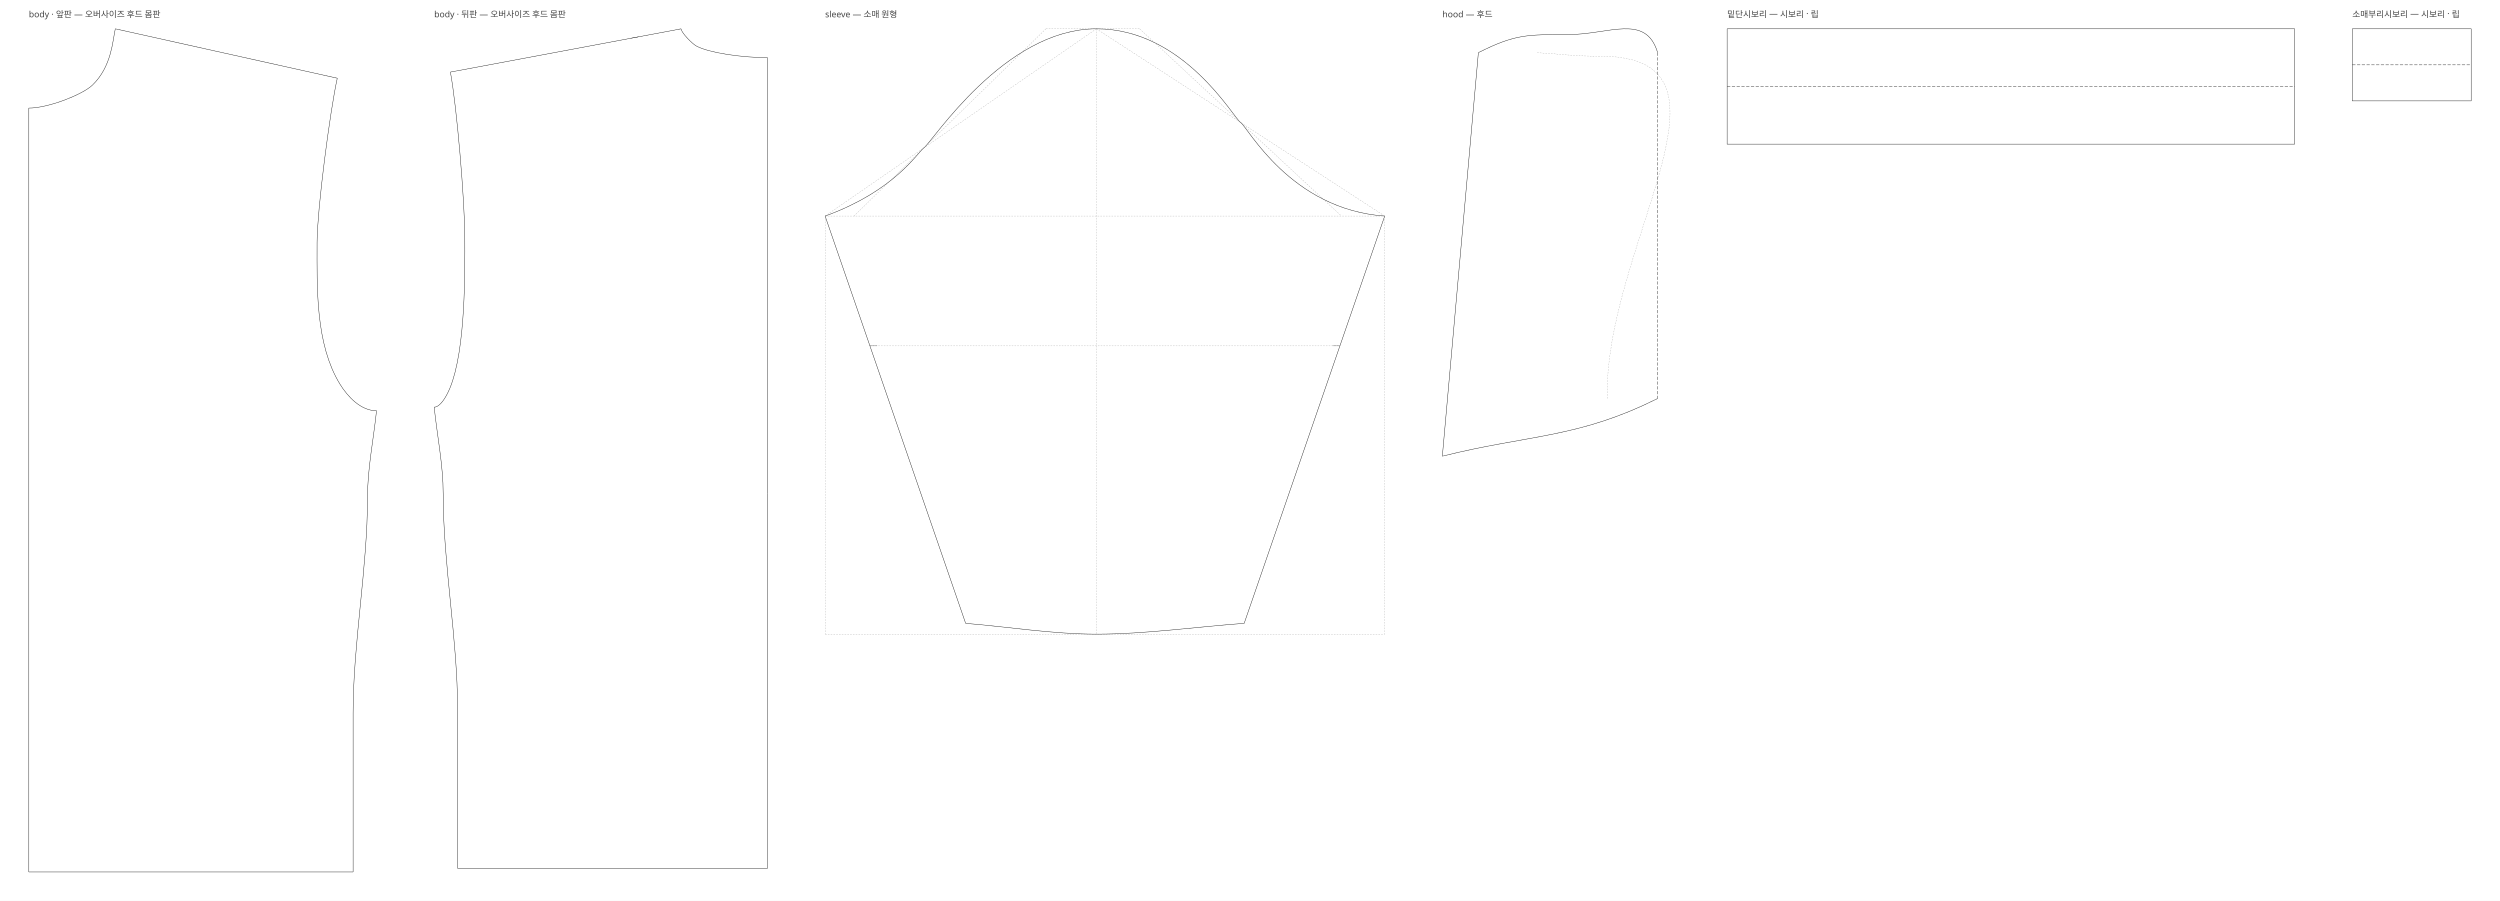
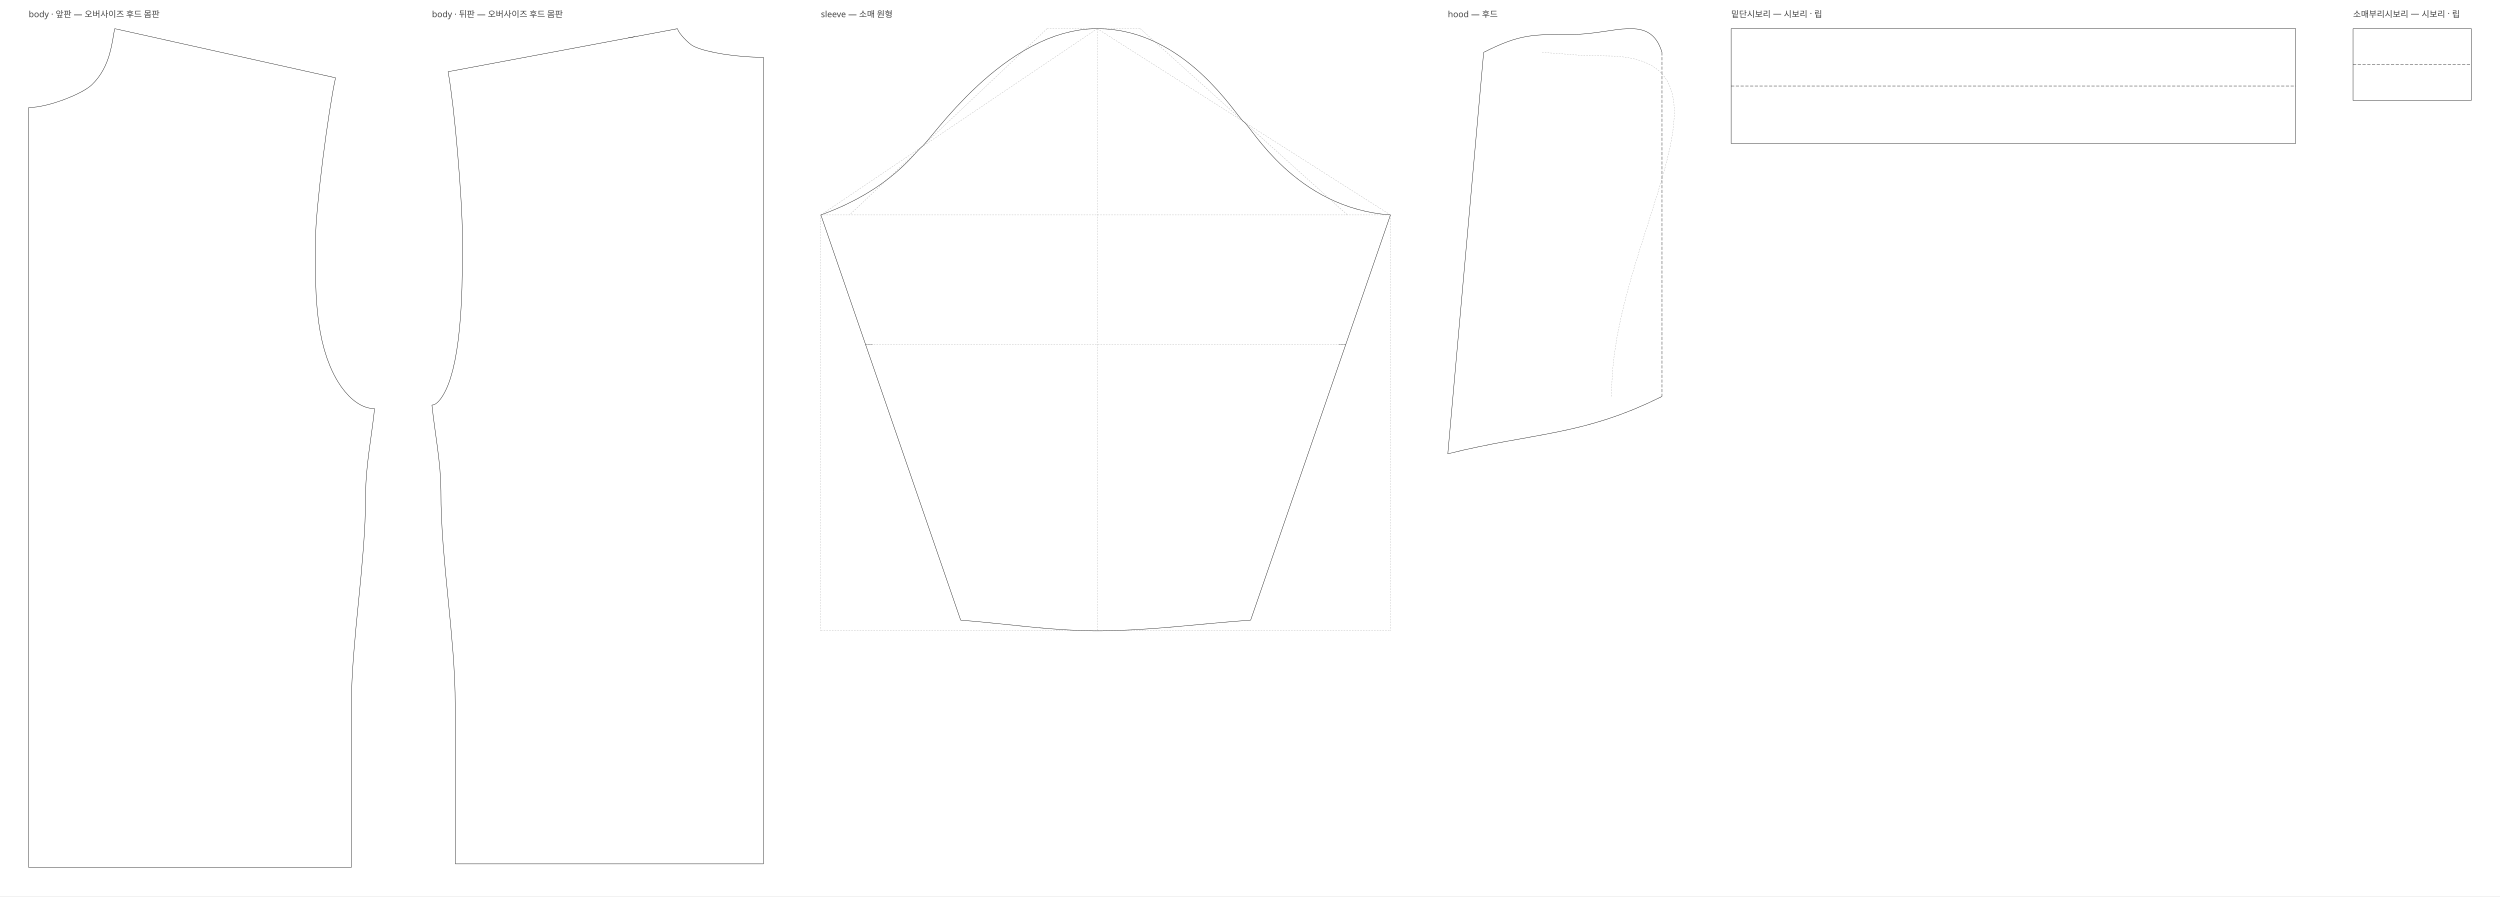
- <svg xmlns="http://www.w3.org/2000/svg" width="2202.934mm" height="793.75mm" viewBox="0 0 2202.934 793.75">
+ <svg xmlns="http://www.w3.org/2000/svg" width="2214.359mm" height="793.75mm" viewBox="0 0 2214.359 793.75">
  <rect width="100%" height="100%" fill="white" />
  <g id="body · 앞판">
    <g id="outline" fill="none" stroke="#111" stroke-width="0.35">
      <path d="M101.6 25.4C99.272 35.864 98.402 58.707 81.394 75.044C72.808 83.292 42.663 95.25 25.4 95.25" />
      <path d="M101.6 25.4L297.208 68.923" />
      <path d="M297.208 68.923C290.865 97.429 279.4 184.646 279.4 213.849C279.4 253.016 277.757 303.058 299.606 338.569C306.276 349.411 317.865 361.95 331.787 361.95" />
      <path d="M25.4 95.25L25.4 768.35" />
      <path d="M331.787 361.95C329.168 387.096 323.85 412.868 323.85 438.15C323.85 501.155 311.15 565.645 311.15 628.65C311.15 674.751 311.15 722.249 311.15 768.35" />
      <path d="M25.4 768.35L311.15 768.35" />
    </g>
    <text x="25.4" y="15.24" font-size="7.62" font-family="sans-serif" fill="#444">body · 앞판 — 오버사이즈 후드 몸판</text>
  </g>
  <g id="body · 뒤판">
    <g id="outline" fill="none" stroke="#111" stroke-width="0.35">
      <path d="M600.075 25.4C600.821 29.378 609.998 38.555 613.545 40.505C624.687 46.629 654.026 50.8 676.275 50.8" />
      <path d="M396.875 63.5C402.549 93.759 409.575 177.298 409.575 209.55C409.575 236.24 410.787 307.89 396.315 342.34C392.998 350.237 387.727 358.775 382.587 358.775" />
      <path d="M676.275 50.8L676.275 434.975" />
      <path d="M676.275 434.975L676.275 765.175" />
      <path d="M600.075 25.4L396.875 63.5" />
      <path d="M382.587 358.775C385.207 383.921 390.525 409.693 390.525 434.975C390.525 497.98 403.225 562.47 403.225 625.475C403.225 671.576 403.225 719.074 403.225 765.175" />
      <path d="M676.275 765.175L403.225 765.175" />
    </g>
    <g id="mark" fill="none" stroke="#111" stroke-width="0.21">
      <path d="M562.628 32.421L556.386 33.592" />
    </g>
    <text x="382.587" y="15.24" font-size="7.62" font-family="sans-serif" fill="#444">body · 뒤판 — 오버사이즈 후드 몸판</text>
  </g>
  <g id="sleeve">
    <g id="outline" fill="none" stroke="#111" stroke-width="0.35">
-       <path d="M727.075 190.38C788.655 168.106 808.788 133.987 814.004 130.387C821.61 125.138 884.801 25.4 966.129 25.4" />
-       <path d="M966.129 25.4C1043.37 25.4 1086.797 103.766 1093.148 107.89C1099.499 112.015 1137.07 184.563 1220.166 190.38" />
+       <path d="M727.075 190.38C789.665 167.741 810.758 133.987 816.1 130.387C823.889 125.138 889.232 25.4 971.893 25.4" />
+       <path d="M971.893 25.4C1050.349 25.4 1095.25 103.766 1101.742 107.89C1108.235 112.015 1147.188 184.472 1231.591 190.38" />
      <path d="M727.075 190.38L850.9 549.275" />
-       <path d="M1220.166 190.38L1096.341 549.275" />
-       <path d="M850.9 549.275C888.925 552.418 927.974 558.8 966.129 558.8C1009.214 558.8 1053.371 552.418 1096.341 549.275" />
+       <path d="M1231.591 190.38L1107.766 549.275" />
+       <path d="M850.9 549.275C890.828 552.418 931.842 558.8 971.893 558.8C1016.841 558.8 1062.928 552.418 1107.766 549.275" />
    </g>
    <g id="construction" fill="none" stroke="#888" stroke-width="0.21" stroke-dasharray="1.4,1.05">
-       <path d="M966.129 25.4L966.129 558.8" />
-       <path d="M727.075 190.38L1220.166 190.38" />
-       <path d="M766.552 304.8L1180.69 304.8" />
-       <path d="M921.679 25.4L1004.229 25.4" />
-       <path d="M966.129 25.4L727.075 190.38" />
-       <path d="M966.129 25.4L1220.166 190.38" />
-       <path d="M921.679 25.4L752.475 190.38" />
-       <path d="M1004.229 25.4L1182.066 190.38" />
+       <path d="M971.893 25.4L971.893 558.8" />
+       <path d="M727.075 190.38L1231.591 190.38" />
+       <path d="M766.552 304.8L1192.114 304.8" />
+       <path d="M927.443 25.4L1009.993 25.4" />
+       <path d="M971.893 25.4L727.075 190.38" />
+       <path d="M971.893 25.4L1231.591 190.38" />
+       <path d="M927.443 25.4L752.475 190.38" />
+       <path d="M1009.993 25.4L1193.491 190.38" />
      <path d="M727.075 190.38L727.075 558.8" />
-       <path d="M1220.166 190.38L1220.166 558.8" />
-       <path d="M727.075 558.8L1220.166 558.8" />
+       <path d="M1231.591 190.38L1231.591 558.8" />
+       <path d="M727.075 558.8L1231.591 558.8" />
    </g>
    <g id="mark" fill="none" stroke="#111" stroke-width="0.21">
      <path d="M766.552 304.8L772.902 304.8" />
-       <path d="M1180.69 304.8L1174.34 304.8" />
+       <path d="M1192.114 304.8L1185.764 304.8" />
    </g>
    <text x="727.075" y="15.24" font-size="7.62" font-family="sans-serif" fill="#444">sleeve — 소매 원형</text>
  </g>
  <g id="hood">
    <g id="outline" fill="none" stroke="#111" stroke-width="0.35">
-       <path d="M1302.716 46.357L1270.966 401.957" />
-       <path d="M1302.716 46.357C1335.137 30.147 1345.439 30.482 1381.687 30.482C1417.934 30.482 1450.241 11.638 1460.657 46.357" />
-       <path d="M1270.966 401.957C1347.171 382.906 1390.399 386.286 1460.657 351.157" />
+       <path d="M1314.141 46.357L1282.391 401.957" />
+       <path d="M1314.141 46.357C1346.562 30.147 1356.864 30.482 1393.111 30.482C1429.359 30.482 1461.666 11.638 1472.081 46.357" />
+       <path d="M1282.391 401.957C1358.596 382.906 1401.824 386.286 1472.081 351.157" />
    </g>
    <g id="construction" fill="none" stroke="#888" stroke-width="0.21" stroke-dasharray="1.4,1.05">
-       <path d="M1416.207 351.157C1413.531 215.426 1546.019 49.532 1410.262 49.532C1384.686 49.532 1379.052 47.786 1353.516 46.357" />
+       <path d="M1427.631 351.157C1424.956 215.426 1557.444 49.532 1421.686 49.532C1396.111 49.532 1390.477 47.786 1364.941 46.357" />
    </g>
    <g id="fold" fill="none" stroke="#111" stroke-width="0.35" stroke-dasharray="2.8,1.4">
-       <path d="M1460.657 46.357L1460.657 351.157" />
+       <path d="M1472.081 46.357L1472.081 351.157" />
    </g>
-     <text x="1270.966" y="15.24" font-size="7.62" font-family="sans-serif" fill="#444">hood — 후드</text>
+     <text x="1282.391" y="15.24" font-size="7.62" font-family="sans-serif" fill="#444">hood — 후드</text>
  </g>
  <g id="밑단시보리">
    <g id="outline" fill="none" stroke="#111" stroke-width="0.35">
-       <path d="M1521.896 25.4L2021.959 25.4L2021.959 127L1521.896 127L1521.896 25.4" />
+       <path d="M1533.321 25.4L2033.384 25.4L2033.384 127L1533.321 127L1533.321 25.4" />
    </g>
    <g id="fold" fill="none" stroke="#111" stroke-width="0.35" stroke-dasharray="2.8,1.4">
-       <path d="M1521.896 76.2L2021.959 76.2" />
+       <path d="M1533.321 76.2L2033.384 76.2" />
    </g>
-     <text x="1521.896" y="15.24" font-size="7.62" font-family="sans-serif" fill="#444">밑단시보리 — 시보리 · 립</text>
+     <text x="1533.321" y="15.24" font-size="7.62" font-family="sans-serif" fill="#444">밑단시보리 — 시보리 · 립</text>
  </g>
  <g id="소매부리시보리">
    <g id="outline" fill="none" stroke="#111" stroke-width="0.35">
-       <path d="M2072.759 25.4L2177.534 25.4L2177.534 88.9L2072.759 88.9L2072.759 25.4" />
+       <path d="M2084.184 25.4L2188.959 25.4L2188.959 88.9L2084.184 88.9L2084.184 25.4" />
    </g>
    <g id="fold" fill="none" stroke="#111" stroke-width="0.35" stroke-dasharray="2.8,1.4">
-       <path d="M2072.759 57.15L2177.534 57.15" />
+       <path d="M2084.184 57.15L2188.959 57.15" />
    </g>
-     <text x="2072.759" y="15.24" font-size="7.62" font-family="sans-serif" fill="#444">소매부리시보리 — 시보리 · 립</text>
+     <text x="2084.184" y="15.24" font-size="7.62" font-family="sans-serif" fill="#444">소매부리시보리 — 시보리 · 립</text>
  </g>
</svg>
